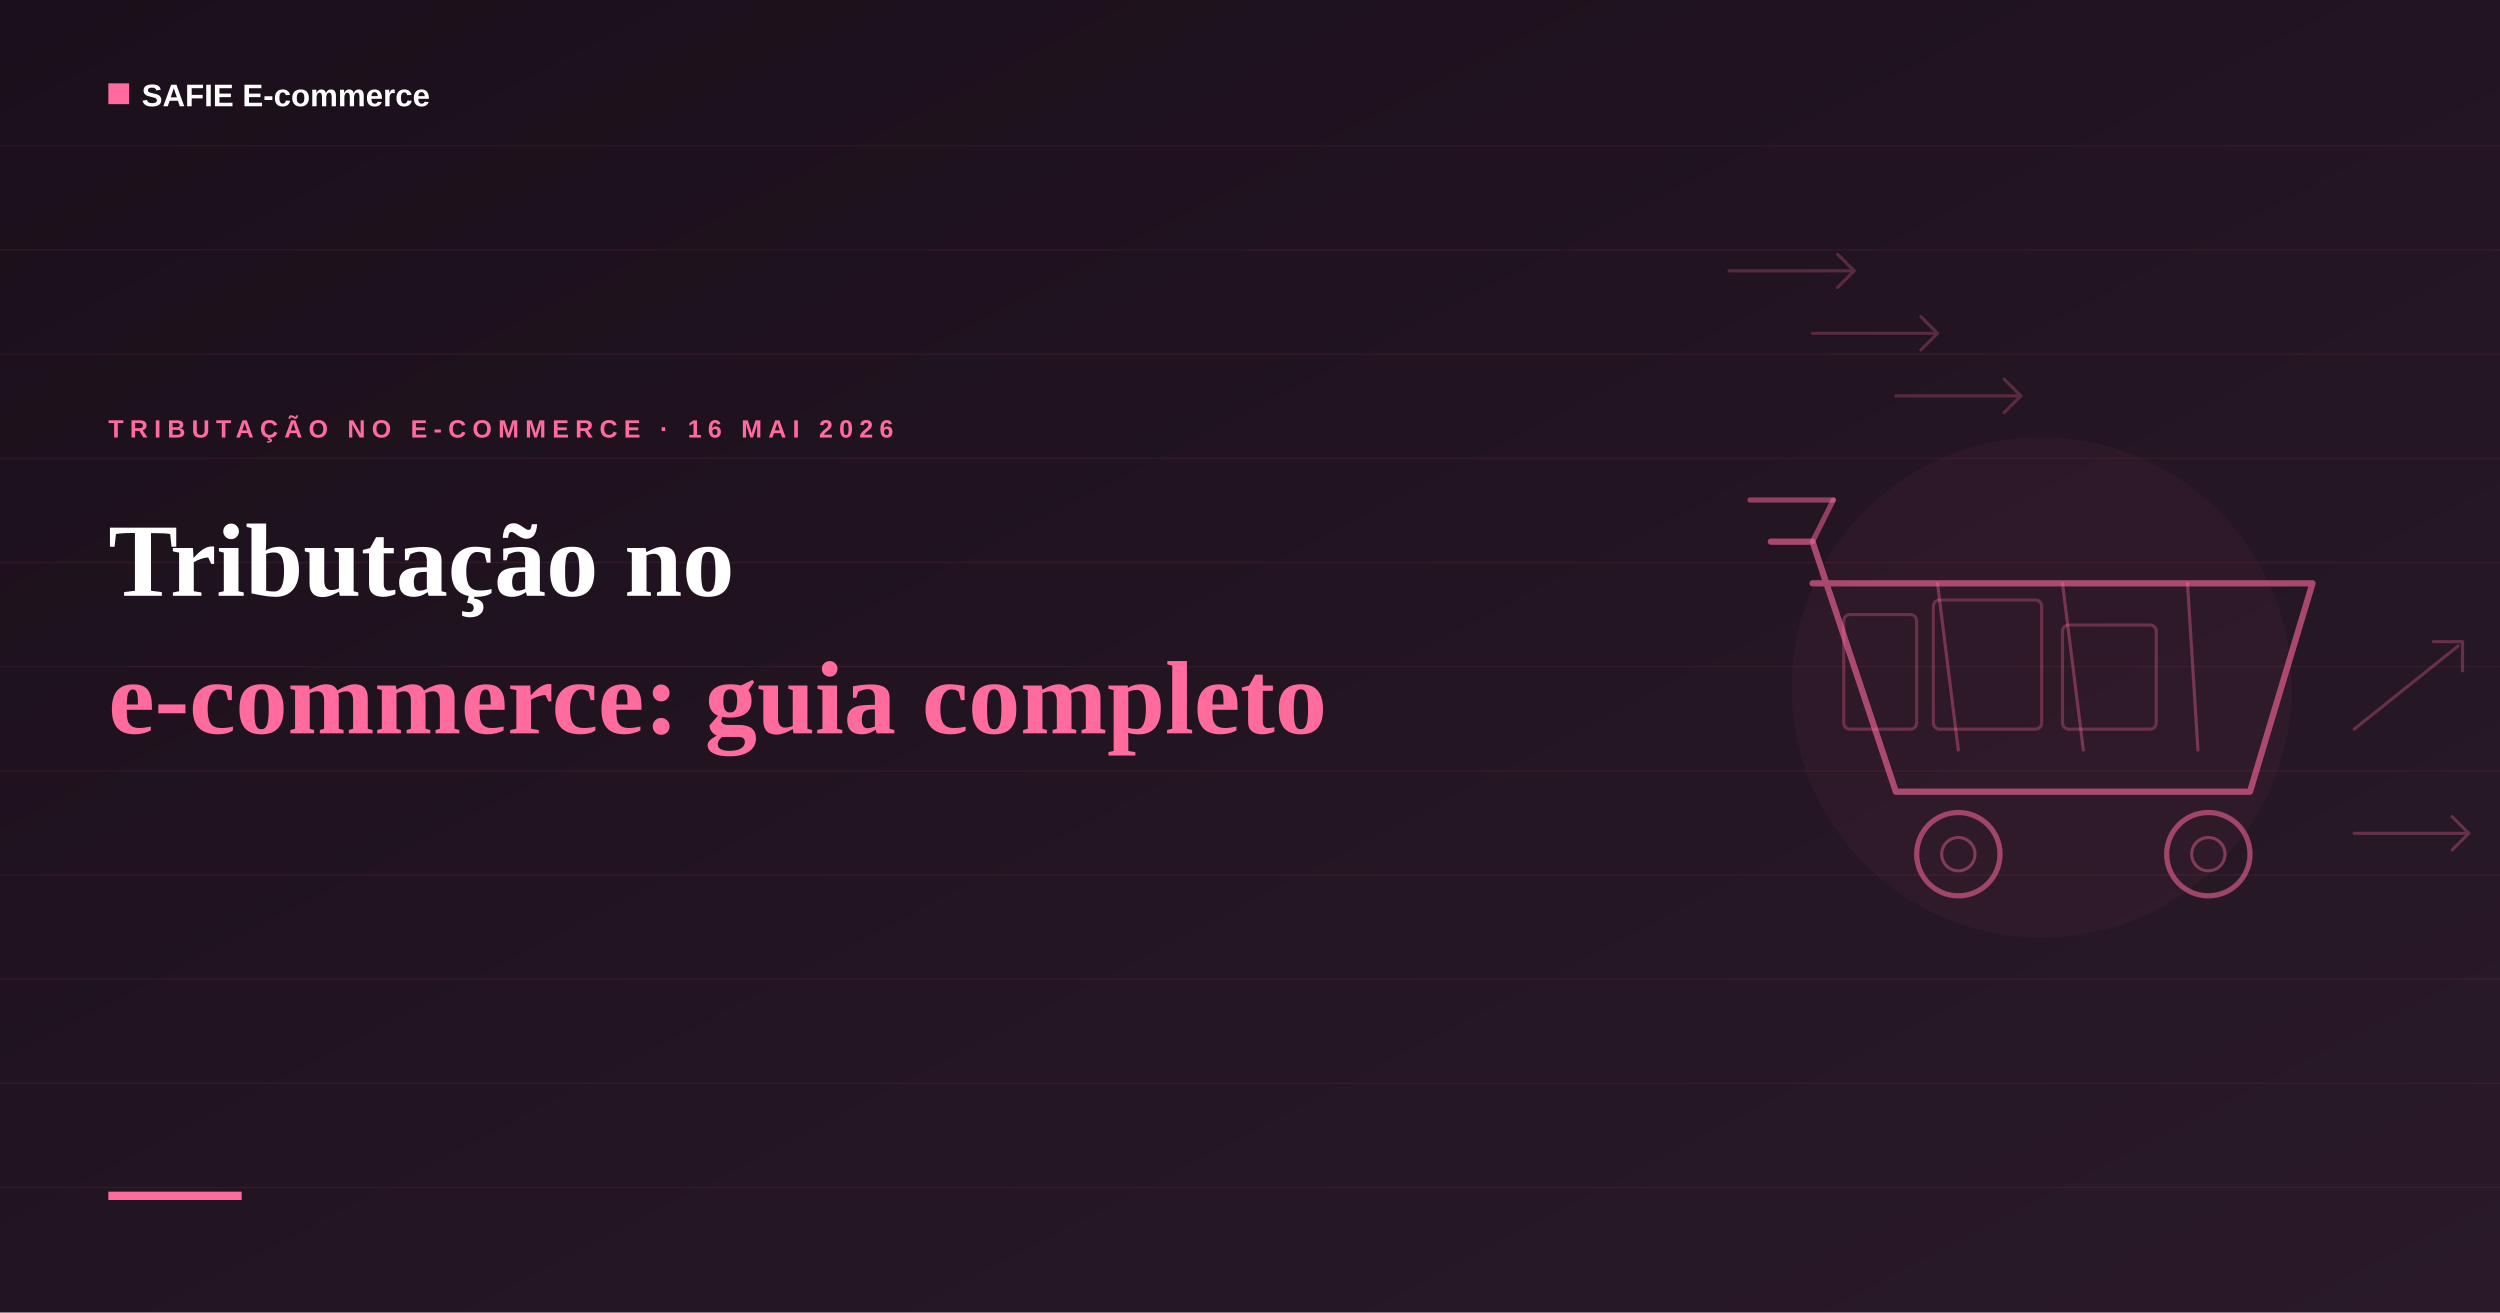
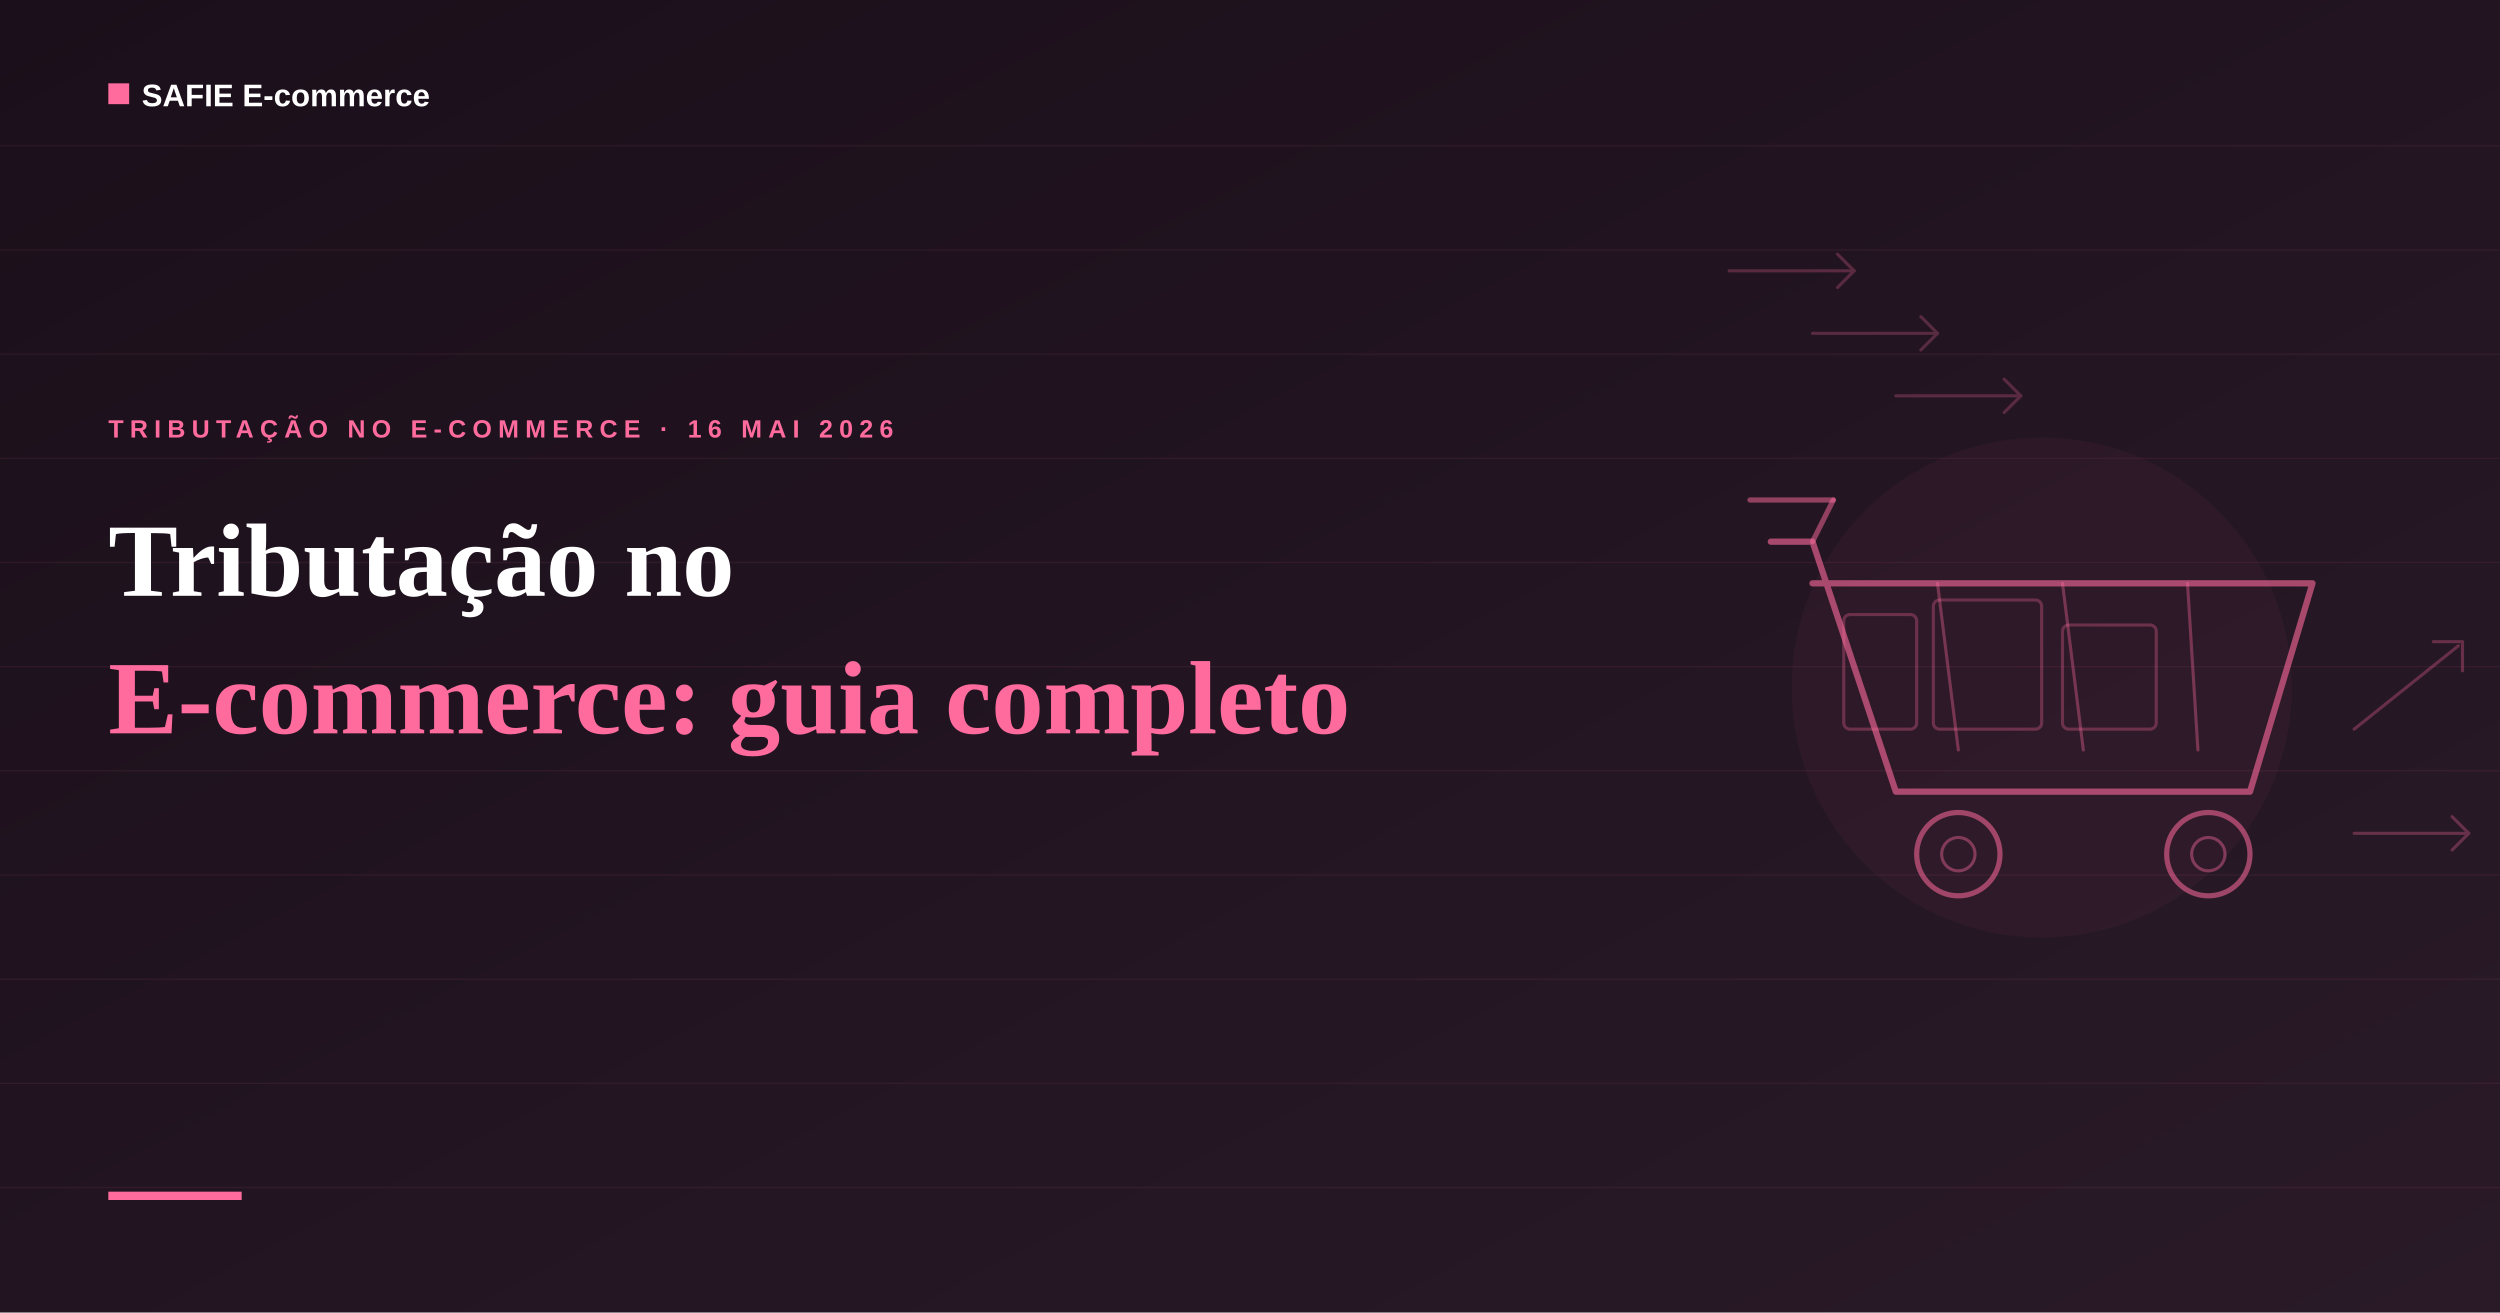
<svg xmlns="http://www.w3.org/2000/svg" viewBox="0 0 1200 630" width="1200" height="630">
  <defs>
    <linearGradient id="bg-grad" x1="0%" y1="0%" x2="100%" y2="100%">
      <stop offset="0%" stop-color="#1a0f1a" />
      <stop offset="100%" stop-color="#2a1a28" />
    </linearGradient>
  </defs>
  <rect width="1200" height="630" fill="url(#bg-grad)" />
  <g stroke="#ff6b9d" stroke-width="0.6" opacity="0.08">
    <line x1="0" y1="70" x2="1200" y2="70" />
    <line x1="0" y1="120" x2="1200" y2="120" />
    <line x1="0" y1="170" x2="1200" y2="170" />
    <line x1="0" y1="220" x2="1200" y2="220" />
    <line x1="0" y1="270" x2="1200" y2="270" />
    <line x1="0" y1="320" x2="1200" y2="320" />
    <line x1="0" y1="370" x2="1200" y2="370" />
    <line x1="0" y1="420" x2="1200" y2="420" />
    <line x1="0" y1="470" x2="1200" y2="470" />
    <line x1="0" y1="520" x2="1200" y2="520" />
    <line x1="0" y1="570" x2="1200" y2="570" />
  </g>
  <g stroke="#ff6b9d" stroke-width="1.5" opacity="0.25" fill="none" stroke-linecap="round" stroke-linejoin="round">
    <line x1="830" y1="130" x2="890" y2="130" />
    <polyline points="882,122 890,130 882,138" />
    <line x1="870" y1="160" x2="930" y2="160" />
    <polyline points="922,152 930,160 922,168" />
    <line x1="910" y1="190" x2="970" y2="190" />
    <polyline points="962,182 970,190 962,198" />
  </g>
  <g stroke="#ff6b9d" fill="none" stroke-linecap="round" stroke-linejoin="round">
    <path d="M 850 260 L 870 260 L 910 380 L 1080 380 L 1110 280 L 870 280" stroke-width="3" opacity="0.6" />
    <line x1="840" y1="240" x2="880" y2="240" stroke-width="2.5" opacity="0.5" />
    <line x1="880" y1="240" x2="870" y2="260" stroke-width="2.5" opacity="0.5" />
    <line x1="930" y1="280" x2="940" y2="360" stroke-width="1.5" opacity="0.35" />
    <line x1="990" y1="280" x2="1000" y2="360" stroke-width="1.5" opacity="0.35" />
    <line x1="1050" y1="280" x2="1055" y2="360" stroke-width="1.5" opacity="0.35" />
    <circle cx="940" cy="410" r="20" stroke-width="2.5" opacity="0.55" />
    <circle cx="940" cy="410" r="8" stroke-width="1.5" opacity="0.4" />
    <circle cx="1060" cy="410" r="20" stroke-width="2.5" opacity="0.55" />
    <circle cx="1060" cy="410" r="8" stroke-width="1.5" opacity="0.4" />
    <rect x="885" y="295" width="35" height="55" rx="3" stroke-width="1.5" opacity="0.3" />
    <rect x="928" y="288" width="52" height="62" rx="3" stroke-width="1.5" opacity="0.3" />
    <rect x="990" y="300" width="45" height="50" rx="3" stroke-width="1.5" opacity="0.3" />
  </g>
  <circle cx="980" cy="330" r="120" fill="#ff6b9d" opacity="0.04" />
  <g stroke="#ff6b9d" stroke-width="1.5" opacity="0.3" fill="none" stroke-linecap="round">
    <line x1="1130" y1="350" x2="1180" y2="310" />
    <polyline points="1168,308 1182,308 1182,322" stroke-linejoin="round" />
    <line x1="1130" y1="400" x2="1185" y2="400" />
    <polyline points="1177,392 1185,400 1177,408" stroke-linejoin="round" />
  </g>
  <rect x="52" y="40" width="10" height="10" fill="#ff6b9d" />
  <text x="68" y="51" fill="#ffffff" font-family="'DM Sans', Arial, sans-serif" font-size="15" font-weight="600">SAFIE E-commerce</text>
  <text x="52" y="210" fill="#ff6b9d" font-family="'DM Sans', Arial, sans-serif" font-size="12" font-weight="600" letter-spacing="3">TRIBUTAÇÃO NO E-COMMERCE · 16 MAI 2026</text>
  <text x="52" y="286" fill="#ffffff" font-family="Georgia, 'Times New Roman', serif" font-size="50" font-weight="700">Tributação no</text>
-   <text x="52" y="352" fill="#ff6b9d" font-family="Georgia, 'Times New Roman', serif" font-size="50" font-weight="700">e-commerce: guia completo</text>
+   <text x="52" y="352" fill="#ff6b9d" font-family="Georgia, 'Times New Roman', serif" font-size="50" font-weight="700">E-commerce: guia completo</text>
  <text x="52" y="418" fill="#ff6b9d" font-family="Georgia, 'Times New Roman', serif" font-size="50" font-weight="700" />
  <rect x="52" y="572" width="64" height="4" fill="#ff6b9d" />
</svg>
